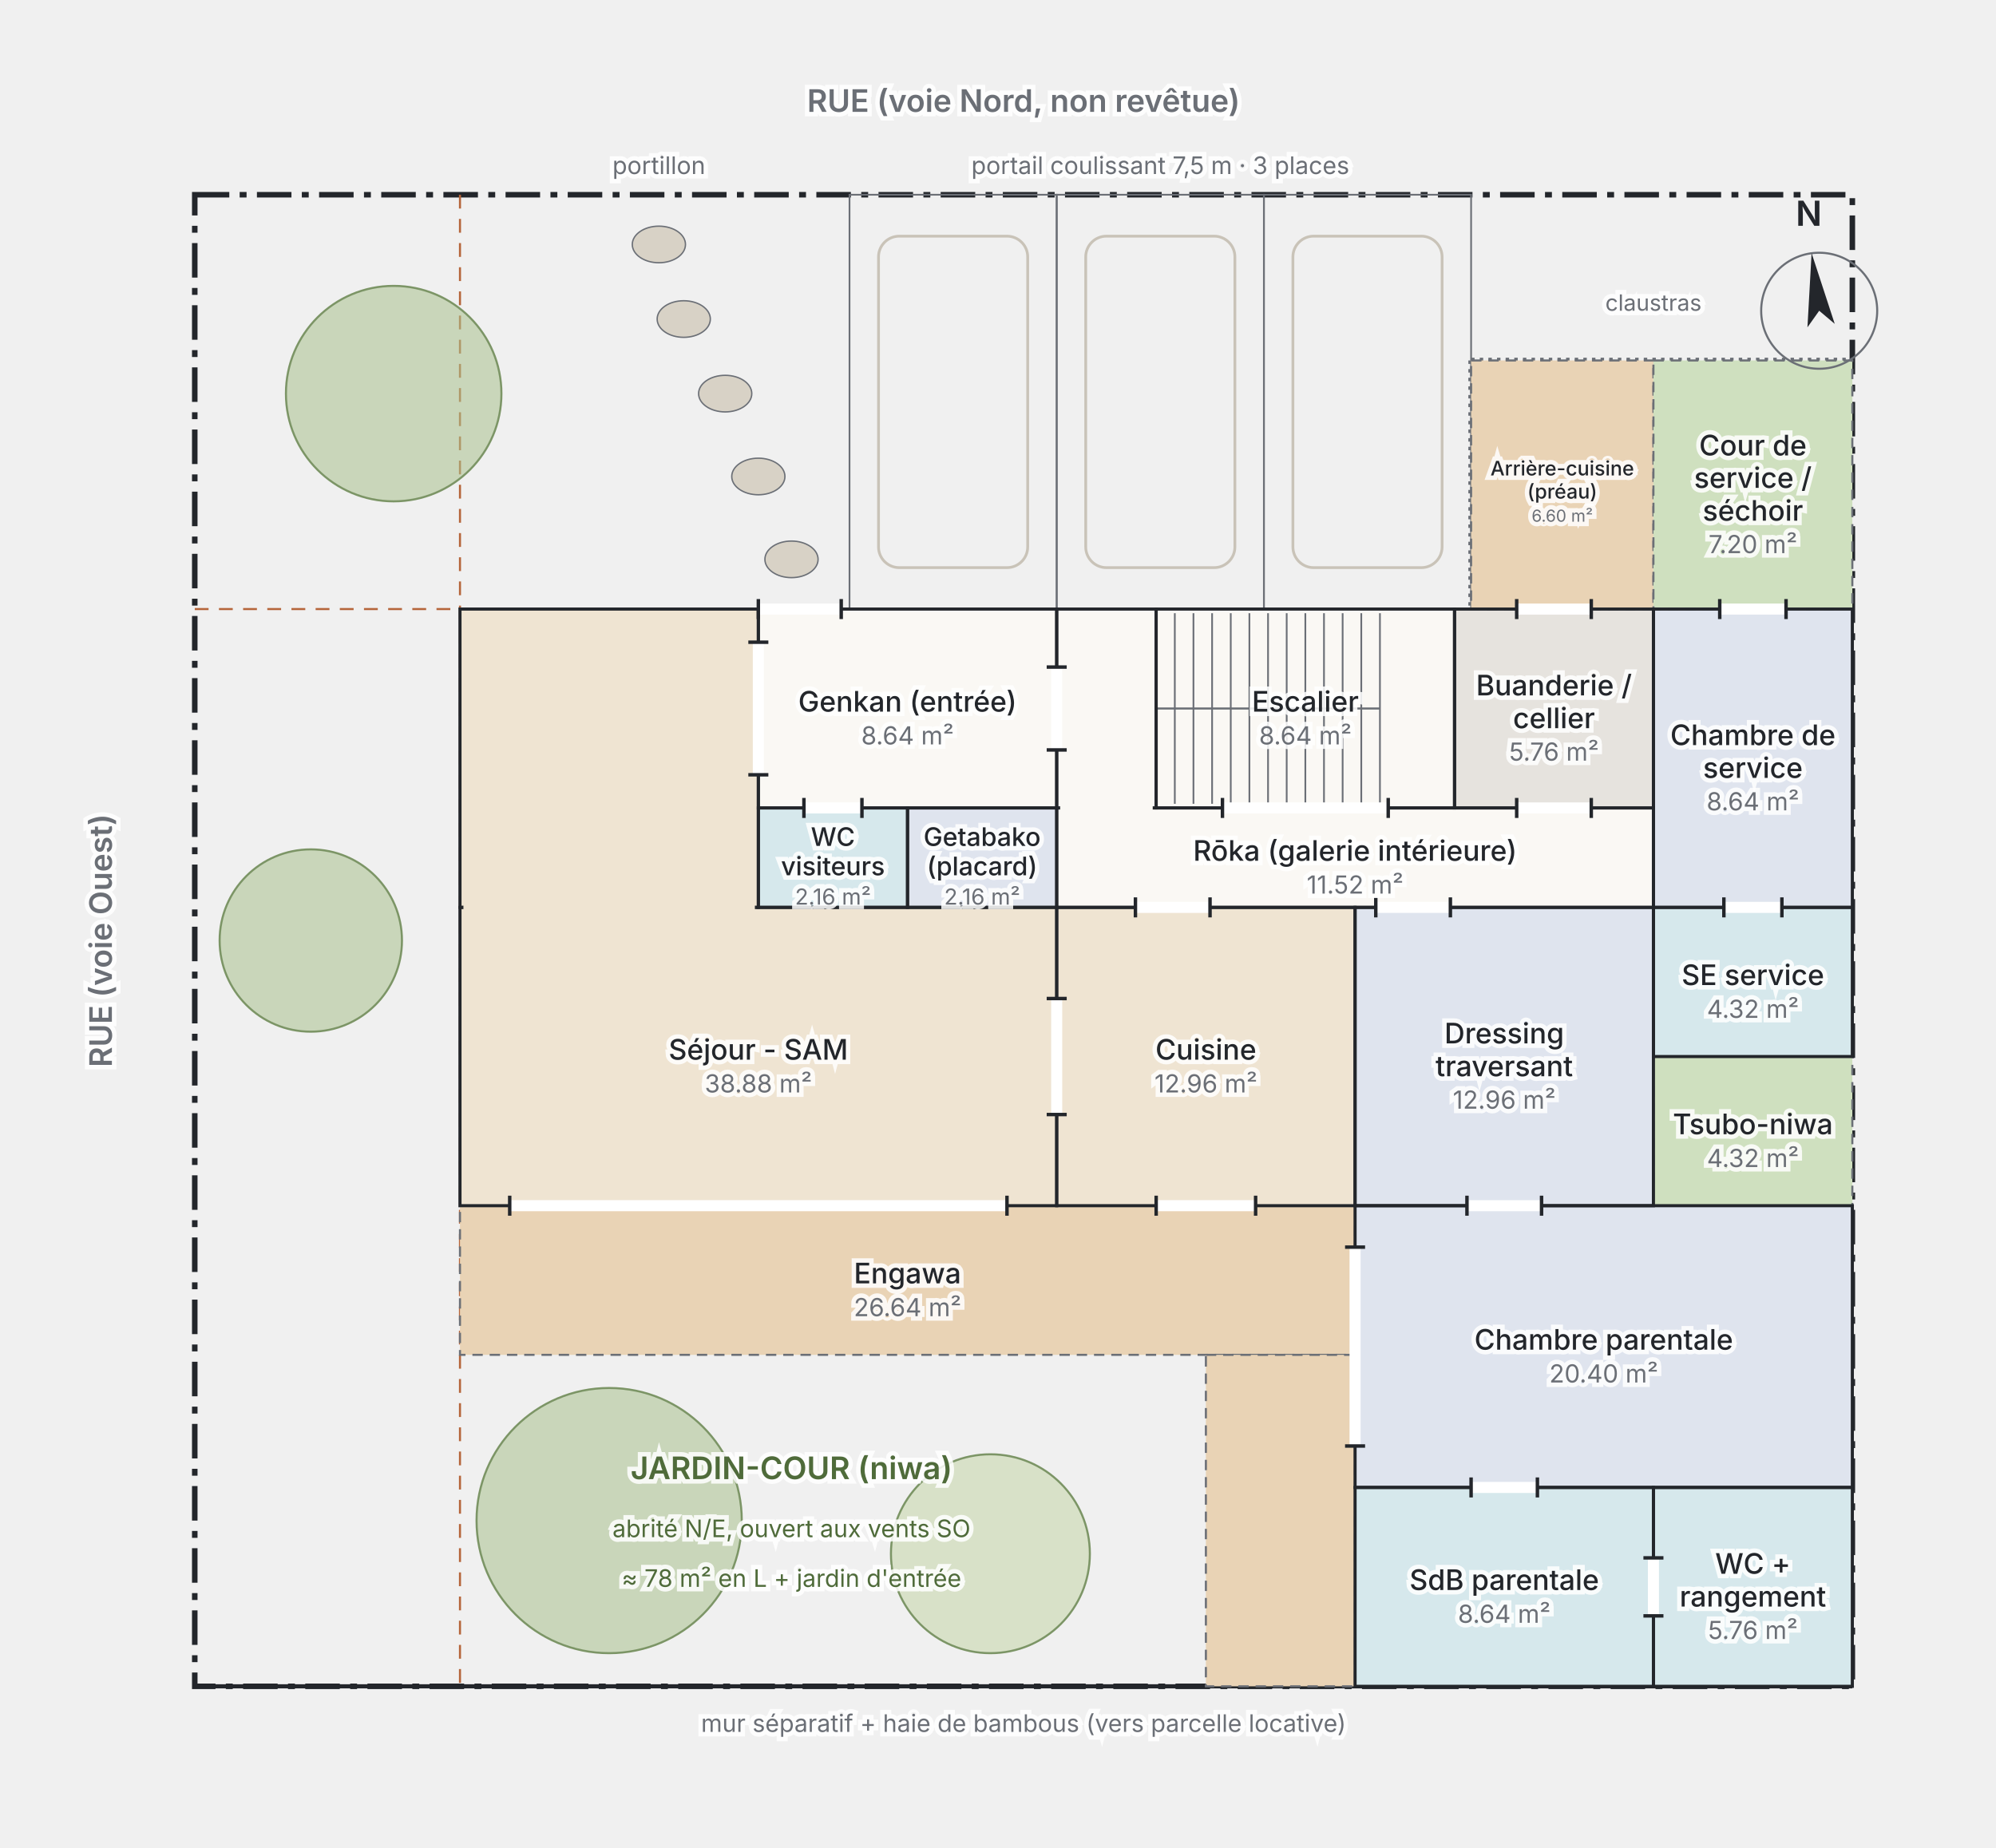
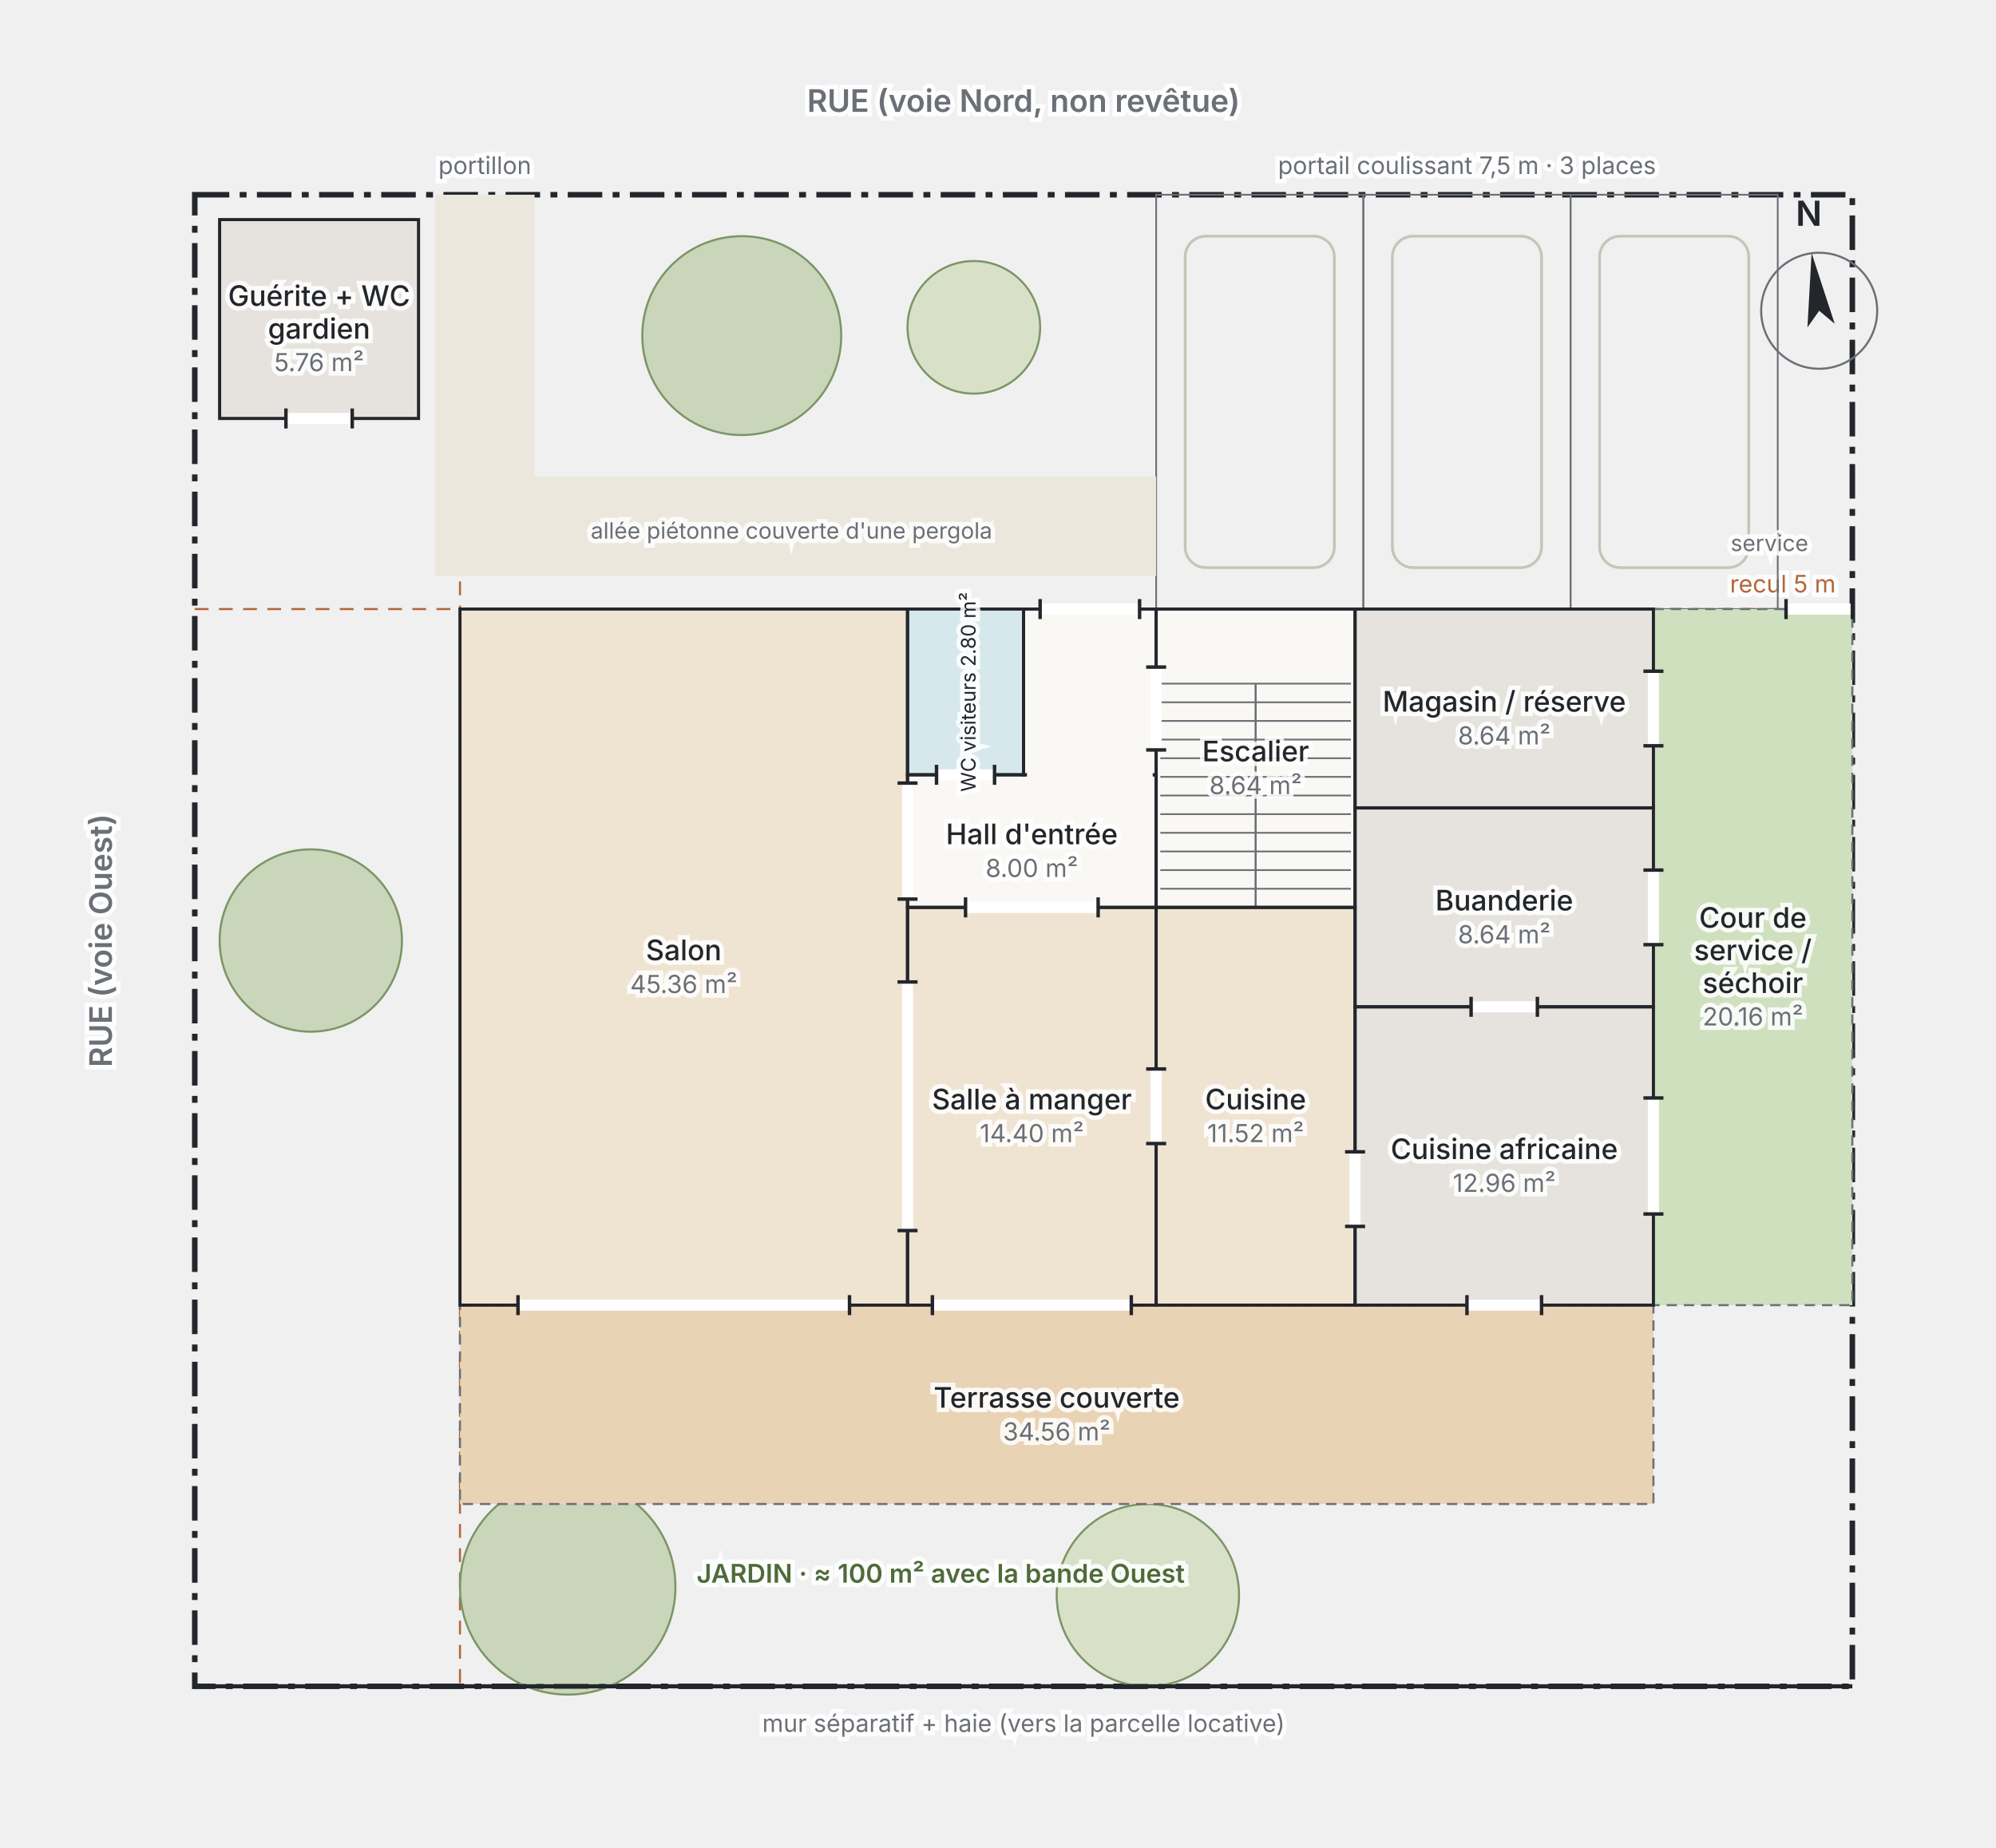
<svg xmlns="http://www.w3.org/2000/svg" viewBox="0 0 578 535" font-family="Inter, Liberation Sans, sans-serif" class="plan">
  <rect x="56.4" y="56.4" width="480.0" height="432.0" fill="none" stroke="#23262b" stroke-width="1.6" stroke-dasharray="10 3 2 3" />
  <text x="296.4" y="32.4" font-size="9" fill="#6b6f76" text-anchor="middle" font-weight="600" paint-order="stroke" stroke="#ffffff" stroke-opacity="0.85" stroke-width="2.6">RUE (voie Nord, non revêtue)</text>
  <text x="32.4" y="272.4" font-size="9" fill="#6b6f76" text-anchor="middle" font-weight="600" transform="rotate(-90 32.4 272.4)" paint-order="stroke" stroke="#ffffff" stroke-opacity="0.85" stroke-width="2.6">RUE (voie Ouest)</text>
  <line x1="56.4" y1="176.4" x2="536.4" y2="176.4" stroke="#b5653a" stroke-width="0.6" stroke-dasharray="4 3" />
  <text x="531.6" y="171.6" font-size="7" fill="#b5653a" text-anchor="end" font-weight="400" paint-order="stroke" stroke="#ffffff" stroke-opacity="0.85" stroke-width="2.6">recul 5 m</text>
  <line x1="133.2" y1="56.4" x2="133.2" y2="488.4" stroke="#b5653a" stroke-width="0.6" stroke-dasharray="4 3" />
-   <rect x="246.0" y="56.4" width="60.0" height="120.0" fill="none" stroke="#6b6f76" stroke-width="0.5" />
-   <rect x="254.4" y="68.4" width="43.2" height="96.0" rx="6" fill="none" stroke="#c9c3b8" stroke-width="0.8" />
-   <rect x="306.0" y="56.4" width="60.0" height="120.0" fill="none" stroke="#6b6f76" stroke-width="0.5" />
-   <rect x="314.4" y="68.4" width="43.2" height="96.0" rx="6" fill="none" stroke="#c9c3b8" stroke-width="0.8" />
-   <rect x="366.0" y="56.4" width="60.0" height="120.0" fill="none" stroke="#6b6f76" stroke-width="0.5" />
-   <rect x="374.4" y="68.4" width="43.2" height="96.0" rx="6" fill="none" stroke="#c9c3b8" stroke-width="0.8" />
-   <text x="336.0" y="50.4" font-size="7" fill="#6b6f76" text-anchor="middle" font-weight="400" paint-order="stroke" stroke="#ffffff" stroke-opacity="0.85" stroke-width="2.6">portail coulissant 7,5 m · 3 places</text>
-   <ellipse cx="190.8" cy="70.8" rx="7.7" ry="5.3" fill="#d8d2c6" stroke="#6b6f76" stroke-width="0.4" />
-   <ellipse cx="198.0" cy="92.4" rx="7.7" ry="5.3" fill="#d8d2c6" stroke="#6b6f76" stroke-width="0.4" />
-   <ellipse cx="210.0" cy="114.0" rx="7.7" ry="5.3" fill="#d8d2c6" stroke="#6b6f76" stroke-width="0.4" />
-   <ellipse cx="219.6" cy="138.0" rx="7.7" ry="5.3" fill="#d8d2c6" stroke="#6b6f76" stroke-width="0.4" />
-   <ellipse cx="229.2" cy="162.0" rx="7.7" ry="5.3" fill="#d8d2c6" stroke="#6b6f76" stroke-width="0.4" />
-   <text x="190.8" y="50.4" font-size="7" fill="#6b6f76" text-anchor="middle" font-weight="400" paint-order="stroke" stroke="#ffffff" stroke-opacity="0.85" stroke-width="2.6">portillon</text>
-   <text x="478.8" y="90.0" font-size="6.5" fill="#6b6f76" text-anchor="middle" font-weight="400" paint-order="stroke" stroke="#ffffff" stroke-opacity="0.85" stroke-width="2.6">claustras</text>
-   <line x1="426.0" y1="104.4" x2="536.4" y2="104.4" stroke="#6b6f76" stroke-width="1.6" stroke-dasharray="1 1.5" />
-   <line x1="426.0" y1="104.4" x2="426.0" y2="176.4" stroke="#6b6f76" stroke-width="1.6" stroke-dasharray="1 1.5" />
-   <circle cx="114.0" cy="114.0" r="31.2" fill="#a9c08f" fill-opacity="0.55" stroke="#7c9566" stroke-width="0.6" />
-   <circle cx="176.4" cy="440.4" r="38.4" fill="#a9c08f" fill-opacity="0.55" stroke="#7c9566" stroke-width="0.6" />
-   <circle cx="286.8" cy="450.0" r="28.8" fill="#c4d4a8" fill-opacity="0.55" stroke="#7c9566" stroke-width="0.6" />
+   <rect x="334.8" y="56.4" width="60.0" height="120.0" fill="none" stroke="#6b6f76" stroke-width="0.5" />
+   <rect x="343.2" y="68.4" width="43.2" height="96.0" rx="6" fill="none" stroke="#c9c3b8" stroke-width="0.8" />
+   <rect x="394.8" y="56.4" width="60.0" height="120.0" fill="none" stroke="#6b6f76" stroke-width="0.5" />
+   <rect x="403.2" y="68.4" width="43.2" height="96.0" rx="6" fill="none" stroke="#c9c3b8" stroke-width="0.8" />
+   <rect x="454.8" y="56.4" width="60.0" height="120.0" fill="none" stroke="#6b6f76" stroke-width="0.5" />
+   <rect x="463.2" y="68.4" width="43.2" height="96.0" rx="6" fill="none" stroke="#c9c3b8" stroke-width="0.8" />
+   <text x="424.8" y="50.4" font-size="7" fill="#6b6f76" text-anchor="middle" font-weight="400" paint-order="stroke" stroke="#ffffff" stroke-opacity="0.85" stroke-width="2.6">portail coulissant 7,5 m · 3 places</text>
+   <rect x="126.0" y="138.0" width="208.8" height="28.8" fill="#ece7dd" stroke="none" stroke-width="0.8" />
+   <rect x="126.0" y="56.4" width="28.8" height="81.6" fill="#ece7dd" stroke="none" stroke-width="0.8" />
+   <text x="140.4" y="50.4" font-size="7" fill="#6b6f76" text-anchor="middle" font-weight="400" paint-order="stroke" stroke="#ffffff" stroke-opacity="0.85" stroke-width="2.6">portillon</text>
+   <text x="229.2" y="156.0" font-size="6.5" fill="#6b6f76" text-anchor="middle" font-weight="400" paint-order="stroke" stroke="#ffffff" stroke-opacity="0.85" stroke-width="2.6">allée piétonne couverte d'une pergola</text>
+   <circle cx="214.8" cy="97.2" r="28.8" fill="#a9c08f" fill-opacity="0.55" stroke="#7c9566" stroke-width="0.6" />
+   <circle cx="282.0" cy="94.8" r="19.2" fill="#c4d4a8" fill-opacity="0.55" stroke="#7c9566" stroke-width="0.6" />
  <circle cx="90.0" cy="272.4" r="26.4" fill="#a9c08f" fill-opacity="0.55" stroke="#7c9566" stroke-width="0.6" />
-   <text x="229.2" y="428.4" font-size="9" fill="#4f6b3a" text-anchor="middle" font-weight="600" paint-order="stroke" stroke="#ffffff" stroke-opacity="0.85" stroke-width="2.6">JARDIN-COUR (niwa)</text>
-   <text x="229.2" y="445.2" font-size="7" fill="#4f6b3a" text-anchor="middle" font-weight="400" paint-order="stroke" stroke="#ffffff" stroke-opacity="0.85" stroke-width="2.6">abrité N/E, ouvert aux vents SO</text>
-   <text x="229.2" y="459.6" font-size="7" fill="#4f6b3a" text-anchor="middle" font-weight="400" paint-order="stroke" stroke="#ffffff" stroke-opacity="0.85" stroke-width="2.6">≈ 78 m² en L + jardin d'entrée</text>
+   <text x="512.4" y="159.6" font-size="6.5" fill="#6b6f76" text-anchor="middle" font-weight="400" paint-order="stroke" stroke="#ffffff" stroke-opacity="0.85" stroke-width="2.6">service</text>
+   <circle cx="164.4" cy="459.6" r="31.2" fill="#a9c08f" fill-opacity="0.55" stroke="#7c9566" stroke-width="0.6" />
+   <circle cx="332.4" cy="462.0" r="26.4" fill="#c4d4a8" fill-opacity="0.55" stroke="#7c9566" stroke-width="0.6" />
+   <text x="272.4" y="458.4" font-size="7.5" fill="#4f6b3a" text-anchor="middle" font-weight="600" paint-order="stroke" stroke="#ffffff" stroke-opacity="0.85" stroke-width="2.6">JARDIN · ≈ 100 m² avec la bande Ouest</text>
  <line x1="56.4" y1="488.4" x2="536.4" y2="488.4" stroke="#23262b" stroke-width="1.2" />
-   <text x="296.4" y="501.6" font-size="7" fill="#6b6f76" text-anchor="middle" font-weight="400" paint-order="stroke" stroke="#ffffff" stroke-opacity="0.85" stroke-width="2.6">mur séparatif + haie de bambous (vers parcelle locative)</text>
-   <rect x="219.6" y="176.4" width="86.4" height="57.6" fill="#faf8f4" stroke="#c9c3b8" stroke-width="0.6" />
-   <rect x="219.6" y="234.0" width="43.2" height="28.8" fill="#d6e8ec" stroke="#c9c3b8" stroke-width="0.6" />
-   <rect x="262.8" y="234.0" width="43.2" height="28.8" fill="#dfe4ee" stroke="#c9c3b8" stroke-width="0.6" />
-   <rect x="133.2" y="262.8" width="172.8" height="86.4" fill="#efe4d2" stroke="#c9c3b8" stroke-width="0.6" />
-   <rect x="133.2" y="176.4" width="86.4" height="86.4" fill="#efe4d2" stroke="#c9c3b8" stroke-width="0.6" />
-   <rect x="306.0" y="234.0" width="172.8" height="28.8" fill="#faf8f4" stroke="#c9c3b8" stroke-width="0.6" />
-   <rect x="306.0" y="176.4" width="28.8" height="57.6" fill="#faf8f4" stroke="#c9c3b8" stroke-width="0.6" />
-   <rect x="334.8" y="176.4" width="86.4" height="57.6" fill="#faf8f4" stroke="#c9c3b8" stroke-width="0.6" />
-   <line x1="334.8" y1="177.6" x2="334.8" y2="232.8" stroke="#6b6f76" stroke-width="0.5" />
-   <line x1="340.2" y1="177.6" x2="340.2" y2="232.8" stroke="#6b6f76" stroke-width="0.5" />
-   <line x1="345.6" y1="177.6" x2="345.6" y2="232.8" stroke="#6b6f76" stroke-width="0.5" />
-   <line x1="351.0" y1="177.6" x2="351.0" y2="232.8" stroke="#6b6f76" stroke-width="0.5" />
-   <line x1="356.4" y1="177.6" x2="356.4" y2="232.8" stroke="#6b6f76" stroke-width="0.5" />
-   <line x1="361.8" y1="177.6" x2="361.8" y2="232.8" stroke="#6b6f76" stroke-width="0.5" />
-   <line x1="367.2" y1="177.6" x2="367.2" y2="232.8" stroke="#6b6f76" stroke-width="0.5" />
-   <line x1="372.6" y1="177.6" x2="372.6" y2="232.8" stroke="#6b6f76" stroke-width="0.5" />
-   <line x1="378.0" y1="177.6" x2="378.0" y2="232.8" stroke="#6b6f76" stroke-width="0.5" />
-   <line x1="383.4" y1="177.6" x2="383.4" y2="232.8" stroke="#6b6f76" stroke-width="0.5" />
-   <line x1="388.8" y1="177.6" x2="388.8" y2="232.8" stroke="#6b6f76" stroke-width="0.5" />
-   <line x1="394.2" y1="177.6" x2="394.2" y2="232.8" stroke="#6b6f76" stroke-width="0.5" />
-   <line x1="399.6" y1="177.6" x2="399.6" y2="232.8" stroke="#6b6f76" stroke-width="0.5" />
-   <line x1="334.8" y1="205.2" x2="399.6" y2="205.2" stroke="#6b6f76" stroke-width="0.6" />
-   <rect x="306.0" y="262.8" width="86.4" height="86.4" fill="#efe4d2" stroke="#c9c3b8" stroke-width="0.6" />
-   <rect x="421.2" y="176.4" width="57.6" height="57.6" fill="#e6e3de" stroke="#c9c3b8" stroke-width="0.6" />
-   <rect x="478.8" y="176.4" width="57.6" height="86.4" fill="#dfe4ee" stroke="#c9c3b8" stroke-width="0.6" />
-   <rect x="478.8" y="262.8" width="57.6" height="43.2" fill="#d6e8ec" stroke="#c9c3b8" stroke-width="0.6" />
-   <rect x="426.0" y="104.4" width="52.8" height="72.0" fill="#e9d3b5" stroke="#6b6f76" stroke-width="0.6" stroke-dasharray="3 2" />
-   <rect x="478.8" y="104.4" width="57.6" height="72.0" fill="#cfe0bf" stroke="#6b6f76" stroke-width="0.6" stroke-dasharray="3 2" />
-   <rect x="478.8" y="306.0" width="57.6" height="43.2" fill="#cfe0bf" stroke="#6b6f76" stroke-width="0.6" stroke-dasharray="3 2" />
-   <rect x="392.4" y="262.8" width="86.4" height="86.4" fill="#dfe4ee" stroke="#c9c3b8" stroke-width="0.6" />
-   <rect x="392.4" y="349.2" width="144.0" height="81.6" fill="#dfe4ee" stroke="#c9c3b8" stroke-width="0.6" />
-   <rect x="392.4" y="430.8" width="86.4" height="57.6" fill="#d6e8ec" stroke="#c9c3b8" stroke-width="0.6" />
-   <rect x="478.8" y="430.8" width="57.6" height="57.6" fill="#d6e8ec" stroke="#c9c3b8" stroke-width="0.6" />
-   <rect x="133.2" y="349.2" width="259.2" height="43.2" fill="#e9d3b5" stroke="#6b6f76" stroke-width="0.6" stroke-dasharray="3 2" />
-   <rect x="349.2" y="392.4" width="43.2" height="96.0" fill="#e9d3b5" stroke="#6b6f76" stroke-width="0.6" stroke-dasharray="3 2" />
-   <rect x="219.6" y="176.4" width="86.4" height="57.6" fill="none" stroke="#23262b" stroke-width="0.9" />
-   <rect x="219.6" y="234.0" width="43.2" height="28.8" fill="none" stroke="#23262b" stroke-width="0.9" />
-   <rect x="262.8" y="234.0" width="43.2" height="28.8" fill="none" stroke="#23262b" stroke-width="0.9" />
-   <rect x="133.2" y="262.8" width="172.8" height="86.4" fill="none" stroke="#23262b" stroke-width="0.9" />
-   <rect x="133.2" y="176.4" width="86.4" height="86.4" fill="none" stroke="#23262b" stroke-width="0.9" />
-   <rect x="306.0" y="234.0" width="172.8" height="28.8" fill="none" stroke="#23262b" stroke-width="0.9" />
-   <rect x="306.0" y="176.4" width="28.8" height="57.6" fill="none" stroke="#23262b" stroke-width="0.9" />
-   <rect x="334.8" y="176.4" width="86.4" height="57.6" fill="none" stroke="#23262b" stroke-width="0.9" />
-   <rect x="306.0" y="262.8" width="86.4" height="86.4" fill="none" stroke="#23262b" stroke-width="0.9" />
-   <rect x="421.2" y="176.4" width="57.6" height="57.6" fill="none" stroke="#23262b" stroke-width="0.9" />
-   <rect x="478.8" y="176.4" width="57.6" height="86.4" fill="none" stroke="#23262b" stroke-width="0.9" />
-   <rect x="478.8" y="262.8" width="57.6" height="43.2" fill="none" stroke="#23262b" stroke-width="0.9" />
-   <rect x="392.4" y="262.8" width="86.4" height="86.4" fill="none" stroke="#23262b" stroke-width="0.9" />
-   <rect x="392.4" y="349.2" width="144.0" height="81.6" fill="none" stroke="#23262b" stroke-width="0.9" />
-   <rect x="392.4" y="430.8" width="86.4" height="57.6" fill="none" stroke="#23262b" stroke-width="0.9" />
-   <rect x="478.8" y="430.8" width="57.6" height="57.6" fill="none" stroke="#23262b" stroke-width="0.9" />
-   <line x1="134.2" y1="262.8" x2="218.6" y2="262.8" stroke="#efe4d2" stroke-width="2.2" />
-   <line x1="307.0" y1="234.0" x2="333.8" y2="234.0" stroke="#faf8f4" stroke-width="2.2" />
-   <line x1="219.6" y1="176.4" x2="243.6" y2="176.4" stroke="#ffffff" stroke-width="3.2" />
-   <line x1="219.6" y1="173.5" x2="219.6" y2="179.3" stroke="#23262b" stroke-width="1.0" />
-   <line x1="243.6" y1="173.5" x2="243.6" y2="179.3" stroke="#23262b" stroke-width="1.0" />
-   <line x1="219.6" y1="186.0" x2="219.6" y2="224.4" stroke="#ffffff" stroke-width="3.2" />
-   <line x1="216.7" y1="186.0" x2="222.5" y2="186.0" stroke="#23262b" stroke-width="1.0" />
-   <line x1="216.7" y1="224.4" x2="222.5" y2="224.4" stroke="#23262b" stroke-width="1.0" />
-   <line x1="306.0" y1="193.2" x2="306.0" y2="217.2" stroke="#ffffff" stroke-width="3.2" />
-   <line x1="303.1" y1="193.2" x2="308.9" y2="193.2" stroke="#23262b" stroke-width="1.0" />
-   <line x1="303.1" y1="217.2" x2="308.9" y2="217.2" stroke="#23262b" stroke-width="1.0" />
-   <line x1="232.8" y1="234.0" x2="249.6" y2="234.0" stroke="#ffffff" stroke-width="3.2" />
-   <line x1="232.8" y1="231.1" x2="232.8" y2="236.9" stroke="#23262b" stroke-width="1.0" />
-   <line x1="249.6" y1="231.1" x2="249.6" y2="236.9" stroke="#23262b" stroke-width="1.0" />
-   <line x1="306.0" y1="289.2" x2="306.0" y2="322.8" stroke="#ffffff" stroke-width="3.2" />
-   <line x1="303.1" y1="289.2" x2="308.9" y2="289.2" stroke="#23262b" stroke-width="1.0" />
-   <line x1="303.1" y1="322.8" x2="308.9" y2="322.8" stroke="#23262b" stroke-width="1.0" />
-   <line x1="328.8" y1="262.8" x2="350.4" y2="262.8" stroke="#ffffff" stroke-width="3.2" />
-   <line x1="328.8" y1="259.9" x2="328.8" y2="265.7" stroke="#23262b" stroke-width="1.0" />
-   <line x1="350.4" y1="259.9" x2="350.4" y2="265.7" stroke="#23262b" stroke-width="1.0" />
-   <line x1="354.0" y1="234.0" x2="402.0" y2="234.0" stroke="#ffffff" stroke-width="3.2" />
-   <line x1="354.0" y1="231.1" x2="354.0" y2="236.9" stroke="#23262b" stroke-width="1.0" />
-   <line x1="402.0" y1="231.1" x2="402.0" y2="236.9" stroke="#23262b" stroke-width="1.0" />
-   <line x1="439.2" y1="234.0" x2="460.8" y2="234.0" stroke="#ffffff" stroke-width="3.2" />
-   <line x1="439.2" y1="231.1" x2="439.2" y2="236.9" stroke="#23262b" stroke-width="1.0" />
-   <line x1="460.8" y1="231.1" x2="460.8" y2="236.9" stroke="#23262b" stroke-width="1.0" />
-   <line x1="439.2" y1="176.4" x2="460.8" y2="176.4" stroke="#ffffff" stroke-width="3.2" />
-   <line x1="439.2" y1="173.5" x2="439.2" y2="179.3" stroke="#23262b" stroke-width="1.0" />
-   <line x1="460.8" y1="173.5" x2="460.8" y2="179.3" stroke="#23262b" stroke-width="1.0" />
-   <line x1="498.0" y1="176.4" x2="517.2" y2="176.4" stroke="#ffffff" stroke-width="3.2" />
-   <line x1="498.0" y1="173.5" x2="498.0" y2="179.3" stroke="#23262b" stroke-width="1.0" />
+   <text x="296.4" y="501.6" font-size="7" fill="#6b6f76" text-anchor="middle" font-weight="400" paint-order="stroke" stroke="#ffffff" stroke-opacity="0.85" stroke-width="2.6">mur séparatif + haie (vers la parcelle locative)</text>
+   <rect x="133.2" y="176.4" width="129.6" height="201.6" fill="#efe4d2" stroke="#c9c3b8" stroke-width="0.6" />
+   <rect x="262.8" y="176.4" width="33.6" height="48.0" fill="#d6e8ec" stroke="#c9c3b8" stroke-width="0.6" />
+   <rect x="262.8" y="224.4" width="72.0" height="38.4" fill="#faf8f4" stroke="#c9c3b8" stroke-width="0.6" />
+   <rect x="296.4" y="176.4" width="38.4" height="48.0" fill="#faf8f4" stroke="#c9c3b8" stroke-width="0.6" />
+   <rect x="262.8" y="262.8" width="72.0" height="115.2" fill="#efe4d2" stroke="#c9c3b8" stroke-width="0.6" />
+   <rect x="334.8" y="176.4" width="57.6" height="86.4" fill="#faf8f4" stroke="#c9c3b8" stroke-width="0.6" />
+   <line x1="336.0" y1="198.0" x2="391.2" y2="198.0" stroke="#6b6f76" stroke-width="0.5" />
+   <line x1="336.0" y1="203.4" x2="391.2" y2="203.4" stroke="#6b6f76" stroke-width="0.5" />
+   <line x1="336.0" y1="208.8" x2="391.2" y2="208.8" stroke="#6b6f76" stroke-width="0.5" />
+   <line x1="336.0" y1="214.2" x2="391.2" y2="214.2" stroke="#6b6f76" stroke-width="0.5" />
+   <line x1="336.0" y1="219.6" x2="391.2" y2="219.6" stroke="#6b6f76" stroke-width="0.5" />
+   <line x1="336.0" y1="225.0" x2="391.2" y2="225.0" stroke="#6b6f76" stroke-width="0.5" />
+   <line x1="336.0" y1="230.4" x2="391.2" y2="230.4" stroke="#6b6f76" stroke-width="0.5" />
+   <line x1="336.0" y1="235.8" x2="391.2" y2="235.8" stroke="#6b6f76" stroke-width="0.5" />
+   <line x1="336.0" y1="241.2" x2="391.2" y2="241.2" stroke="#6b6f76" stroke-width="0.5" />
+   <line x1="336.0" y1="246.6" x2="391.2" y2="246.6" stroke="#6b6f76" stroke-width="0.5" />
+   <line x1="336.0" y1="252.0" x2="391.2" y2="252.0" stroke="#6b6f76" stroke-width="0.5" />
+   <line x1="336.0" y1="257.4" x2="391.2" y2="257.4" stroke="#6b6f76" stroke-width="0.5" />
+   <line x1="336.0" y1="262.8" x2="391.2" y2="262.8" stroke="#6b6f76" stroke-width="0.5" />
+   <line x1="363.6" y1="198.0" x2="363.6" y2="262.8" stroke="#6b6f76" stroke-width="0.6" />
+   <rect x="63.6" y="63.6" width="57.6" height="57.6" fill="#e6e3de" stroke="#c9c3b8" stroke-width="0.6" />
+   <rect x="334.8" y="262.8" width="57.6" height="115.2" fill="#efe4d2" stroke="#c9c3b8" stroke-width="0.6" />
+   <rect x="392.4" y="176.4" width="86.4" height="57.6" fill="#e6e3de" stroke="#c9c3b8" stroke-width="0.6" />
+   <rect x="392.4" y="234.0" width="86.4" height="57.6" fill="#e6e3de" stroke="#c9c3b8" stroke-width="0.6" />
+   <rect x="392.4" y="291.6" width="86.4" height="86.4" fill="#e6e3de" stroke="#c9c3b8" stroke-width="0.6" />
+   <rect x="478.8" y="176.4" width="57.6" height="201.6" fill="#cfe0bf" stroke="#6b6f76" stroke-width="0.6" stroke-dasharray="3 2" />
+   <rect x="133.2" y="378.0" width="345.6" height="57.6" fill="#e9d3b5" stroke="#6b6f76" stroke-width="0.6" stroke-dasharray="3 2" />
+   <rect x="133.2" y="176.4" width="129.6" height="201.6" fill="none" stroke="#23262b" stroke-width="0.9" />
+   <rect x="262.8" y="176.4" width="33.6" height="48.0" fill="none" stroke="#23262b" stroke-width="0.9" />
+   <rect x="262.8" y="224.4" width="72.0" height="38.4" fill="none" stroke="#23262b" stroke-width="0.9" />
+   <rect x="296.4" y="176.4" width="38.4" height="48.0" fill="none" stroke="#23262b" stroke-width="0.9" />
+   <rect x="262.8" y="262.8" width="72.0" height="115.2" fill="none" stroke="#23262b" stroke-width="0.9" />
+   <rect x="334.8" y="176.4" width="57.6" height="86.4" fill="none" stroke="#23262b" stroke-width="0.9" />
+   <rect x="63.6" y="63.6" width="57.6" height="57.6" fill="none" stroke="#23262b" stroke-width="0.9" />
+   <rect x="334.8" y="262.8" width="57.6" height="115.2" fill="none" stroke="#23262b" stroke-width="0.9" />
+   <rect x="392.4" y="176.4" width="86.4" height="57.6" fill="none" stroke="#23262b" stroke-width="0.9" />
+   <rect x="392.4" y="234.0" width="86.4" height="57.6" fill="none" stroke="#23262b" stroke-width="0.9" />
+   <rect x="392.4" y="291.6" width="86.4" height="86.4" fill="none" stroke="#23262b" stroke-width="0.9" />
+   <line x1="297.4" y1="224.4" x2="333.8" y2="224.4" stroke="#faf8f4" stroke-width="2.2" />
+   <line x1="301.2" y1="176.4" x2="330.0" y2="176.4" stroke="#ffffff" stroke-width="3.2" />
+   <line x1="301.2" y1="173.5" x2="301.2" y2="179.3" stroke="#23262b" stroke-width="1.0" />
+   <line x1="330.0" y1="173.5" x2="330.0" y2="179.3" stroke="#23262b" stroke-width="1.0" />
+   <line x1="262.8" y1="226.8" x2="262.8" y2="260.4" stroke="#ffffff" stroke-width="3.2" />
+   <line x1="259.9" y1="226.8" x2="265.7" y2="226.8" stroke="#23262b" stroke-width="1.0" />
+   <line x1="259.9" y1="260.4" x2="265.7" y2="260.4" stroke="#23262b" stroke-width="1.0" />
+   <line x1="271.2" y1="224.4" x2="288.0" y2="224.4" stroke="#ffffff" stroke-width="3.2" />
+   <line x1="271.2" y1="221.5" x2="271.2" y2="227.3" stroke="#23262b" stroke-width="1.0" />
+   <line x1="288.0" y1="221.5" x2="288.0" y2="227.3" stroke="#23262b" stroke-width="1.0" />
+   <line x1="279.6" y1="262.8" x2="318.0" y2="262.8" stroke="#ffffff" stroke-width="3.2" />
+   <line x1="279.6" y1="259.9" x2="279.6" y2="265.7" stroke="#23262b" stroke-width="1.0" />
+   <line x1="318.0" y1="259.9" x2="318.0" y2="265.7" stroke="#23262b" stroke-width="1.0" />
+   <line x1="334.8" y1="193.2" x2="334.8" y2="217.2" stroke="#ffffff" stroke-width="3.2" />
+   <line x1="331.9" y1="193.2" x2="337.7" y2="193.2" stroke="#23262b" stroke-width="1.0" />
+   <line x1="331.9" y1="217.2" x2="337.7" y2="217.2" stroke="#23262b" stroke-width="1.0" />
+   <line x1="262.8" y1="284.4" x2="262.8" y2="356.4" stroke="#ffffff" stroke-width="3.2" />
+   <line x1="259.9" y1="284.4" x2="265.7" y2="284.4" stroke="#23262b" stroke-width="1.0" />
+   <line x1="259.9" y1="356.4" x2="265.7" y2="356.4" stroke="#23262b" stroke-width="1.0" />
+   <line x1="150.0" y1="378.0" x2="246.0" y2="378.0" stroke="#ffffff" stroke-width="3.2" />
+   <line x1="150.0" y1="375.1" x2="150.0" y2="380.9" stroke="#23262b" stroke-width="1.0" />
+   <line x1="246.0" y1="375.1" x2="246.0" y2="380.9" stroke="#23262b" stroke-width="1.0" />
+   <line x1="270.0" y1="378.0" x2="327.6" y2="378.0" stroke="#ffffff" stroke-width="3.2" />
+   <line x1="270.0" y1="375.1" x2="270.0" y2="380.9" stroke="#23262b" stroke-width="1.0" />
+   <line x1="327.6" y1="375.1" x2="327.6" y2="380.9" stroke="#23262b" stroke-width="1.0" />
+   <line x1="334.8" y1="309.6" x2="334.8" y2="331.2" stroke="#ffffff" stroke-width="3.2" />
+   <line x1="331.9" y1="309.6" x2="337.7" y2="309.6" stroke="#23262b" stroke-width="1.0" />
+   <line x1="331.9" y1="331.2" x2="337.7" y2="331.2" stroke="#23262b" stroke-width="1.0" />
+   <line x1="82.8" y1="121.2" x2="102.0" y2="121.2" stroke="#ffffff" stroke-width="3.2" />
+   <line x1="82.8" y1="118.3" x2="82.8" y2="124.1" stroke="#23262b" stroke-width="1.0" />
+   <line x1="102.0" y1="118.3" x2="102.0" y2="124.1" stroke="#23262b" stroke-width="1.0" />
+   <line x1="392.4" y1="333.6" x2="392.4" y2="355.2" stroke="#ffffff" stroke-width="3.2" />
+   <line x1="389.5" y1="333.6" x2="395.3" y2="333.6" stroke="#23262b" stroke-width="1.0" />
+   <line x1="389.5" y1="355.2" x2="395.3" y2="355.2" stroke="#23262b" stroke-width="1.0" />
+   <line x1="478.8" y1="194.4" x2="478.8" y2="216.0" stroke="#ffffff" stroke-width="3.2" />
+   <line x1="475.9" y1="194.4" x2="481.7" y2="194.4" stroke="#23262b" stroke-width="1.0" />
+   <line x1="475.9" y1="216.0" x2="481.7" y2="216.0" stroke="#23262b" stroke-width="1.0" />
+   <line x1="478.8" y1="252.0" x2="478.8" y2="273.6" stroke="#ffffff" stroke-width="3.2" />
+   <line x1="475.9" y1="252.0" x2="481.7" y2="252.0" stroke="#23262b" stroke-width="1.0" />
+   <line x1="475.9" y1="273.6" x2="481.7" y2="273.6" stroke="#23262b" stroke-width="1.0" />
+   <line x1="426.0" y1="291.6" x2="445.2" y2="291.6" stroke="#ffffff" stroke-width="3.2" />
+   <line x1="426.0" y1="288.7" x2="426.0" y2="294.5" stroke="#23262b" stroke-width="1.0" />
+   <line x1="445.2" y1="288.7" x2="445.2" y2="294.5" stroke="#23262b" stroke-width="1.0" />
+   <line x1="478.8" y1="318.0" x2="478.8" y2="351.6" stroke="#ffffff" stroke-width="3.2" />
+   <line x1="475.9" y1="318.0" x2="481.7" y2="318.0" stroke="#23262b" stroke-width="1.0" />
+   <line x1="475.9" y1="351.6" x2="481.7" y2="351.6" stroke="#23262b" stroke-width="1.0" />
+   <line x1="424.8" y1="378.0" x2="446.4" y2="378.0" stroke="#ffffff" stroke-width="3.2" />
+   <line x1="424.8" y1="375.1" x2="424.8" y2="380.9" stroke="#23262b" stroke-width="1.0" />
+   <line x1="446.4" y1="375.1" x2="446.4" y2="380.9" stroke="#23262b" stroke-width="1.0" />
+   <line x1="517.2" y1="176.4" x2="536.4" y2="176.4" stroke="#ffffff" stroke-width="3.2" />
  <line x1="517.2" y1="173.5" x2="517.2" y2="179.3" stroke="#23262b" stroke-width="1.0" />
-   <line x1="499.2" y1="262.8" x2="516.0" y2="262.8" stroke="#ffffff" stroke-width="3.2" />
-   <line x1="499.2" y1="259.9" x2="499.2" y2="265.7" stroke="#23262b" stroke-width="1.0" />
-   <line x1="516.0" y1="259.9" x2="516.0" y2="265.7" stroke="#23262b" stroke-width="1.0" />
-   <line x1="147.6" y1="349.2" x2="291.6" y2="349.2" stroke="#ffffff" stroke-width="3.2" />
-   <line x1="147.6" y1="346.3" x2="147.6" y2="352.1" stroke="#23262b" stroke-width="1.0" />
-   <line x1="291.6" y1="346.3" x2="291.6" y2="352.1" stroke="#23262b" stroke-width="1.0" />
-   <line x1="334.8" y1="349.2" x2="363.6" y2="349.2" stroke="#ffffff" stroke-width="3.2" />
-   <line x1="334.8" y1="346.3" x2="334.8" y2="352.1" stroke="#23262b" stroke-width="1.0" />
-   <line x1="363.6" y1="346.3" x2="363.6" y2="352.1" stroke="#23262b" stroke-width="1.0" />
-   <line x1="398.4" y1="262.8" x2="420.0" y2="262.8" stroke="#ffffff" stroke-width="3.2" />
-   <line x1="398.4" y1="259.9" x2="398.4" y2="265.7" stroke="#23262b" stroke-width="1.0" />
-   <line x1="420.0" y1="259.9" x2="420.0" y2="265.7" stroke="#23262b" stroke-width="1.0" />
-   <line x1="424.8" y1="349.2" x2="446.4" y2="349.2" stroke="#ffffff" stroke-width="3.2" />
-   <line x1="424.8" y1="346.3" x2="424.8" y2="352.1" stroke="#23262b" stroke-width="1.0" />
-   <line x1="446.4" y1="346.3" x2="446.4" y2="352.1" stroke="#23262b" stroke-width="1.0" />
-   <line x1="426.0" y1="430.8" x2="445.2" y2="430.8" stroke="#ffffff" stroke-width="3.2" />
-   <line x1="426.0" y1="427.9" x2="426.0" y2="433.7" stroke="#23262b" stroke-width="1.0" />
-   <line x1="445.2" y1="427.9" x2="445.2" y2="433.7" stroke="#23262b" stroke-width="1.0" />
-   <line x1="478.8" y1="451.2" x2="478.8" y2="468.0" stroke="#ffffff" stroke-width="3.2" />
-   <line x1="475.9" y1="451.2" x2="481.7" y2="451.2" stroke="#23262b" stroke-width="1.0" />
-   <line x1="475.9" y1="468.0" x2="481.7" y2="468.0" stroke="#23262b" stroke-width="1.0" />
-   <line x1="392.4" y1="361.2" x2="392.4" y2="418.8" stroke="#ffffff" stroke-width="3.2" />
-   <line x1="389.5" y1="361.2" x2="395.3" y2="361.2" stroke="#23262b" stroke-width="1.0" />
-   <line x1="389.5" y1="418.8" x2="395.3" y2="418.8" stroke="#23262b" stroke-width="1.0" />
-   <text x="262.8" y="206.1" font-size="8.2" fill="#23262b" text-anchor="middle" font-weight="500" paint-order="stroke" stroke="#ffffff" stroke-opacity="0.85" stroke-width="2.6">Genkan (entrée)</text>
-   <text x="262.8" y="215.6" font-size="7.2" fill="#6b6f76" text-anchor="middle" font-weight="400" paint-order="stroke" stroke="#ffffff" stroke-opacity="0.85" stroke-width="2.6">8.64 m²</text>
-   <text x="241.2" y="245.0" font-size="7.4" fill="#23262b" text-anchor="middle" font-weight="500" paint-order="stroke" stroke="#ffffff" stroke-opacity="0.85" stroke-width="2.6">WC</text>
-   <text x="241.2" y="253.5" font-size="7.4" fill="#23262b" text-anchor="middle" font-weight="500" paint-order="stroke" stroke="#ffffff" stroke-opacity="0.85" stroke-width="2.6">visiteurs</text>
-   <text x="241.2" y="262.0" font-size="6.4" fill="#6b6f76" text-anchor="middle" font-weight="400" paint-order="stroke" stroke="#ffffff" stroke-opacity="0.85" stroke-width="2.6">2.16 m²</text>
-   <text x="284.4" y="245.0" font-size="7.4" fill="#23262b" text-anchor="middle" font-weight="500" paint-order="stroke" stroke="#ffffff" stroke-opacity="0.85" stroke-width="2.6">Getabako</text>
-   <text x="284.4" y="253.5" font-size="7.4" fill="#23262b" text-anchor="middle" font-weight="500" paint-order="stroke" stroke="#ffffff" stroke-opacity="0.85" stroke-width="2.6">(placard)</text>
-   <text x="284.4" y="262.0" font-size="6.4" fill="#6b6f76" text-anchor="middle" font-weight="400" paint-order="stroke" stroke="#ffffff" stroke-opacity="0.85" stroke-width="2.6">2.16 m²</text>
-   <text x="219.6" y="306.9" font-size="8.2" fill="#23262b" text-anchor="middle" font-weight="500" paint-order="stroke" stroke="#ffffff" stroke-opacity="0.85" stroke-width="2.6">Séjour - SAM</text>
-   <text x="219.6" y="316.4" font-size="7.2" fill="#6b6f76" text-anchor="middle" font-weight="400" paint-order="stroke" stroke="#ffffff" stroke-opacity="0.85" stroke-width="2.6">38.88 m²</text>
-   <text x="392.4" y="249.3" font-size="8.2" fill="#23262b" text-anchor="middle" font-weight="500" paint-order="stroke" stroke="#ffffff" stroke-opacity="0.85" stroke-width="2.6">Rōka (galerie intérieure)</text>
-   <text x="392.4" y="258.8" font-size="7.2" fill="#6b6f76" text-anchor="middle" font-weight="400" paint-order="stroke" stroke="#ffffff" stroke-opacity="0.85" stroke-width="2.6">11.52 m²</text>
-   <text x="378.0" y="206.1" font-size="8.2" fill="#23262b" text-anchor="middle" font-weight="500" paint-order="stroke" stroke="#ffffff" stroke-opacity="0.85" stroke-width="2.6">Escalier</text>
-   <text x="378.0" y="215.6" font-size="7.2" fill="#6b6f76" text-anchor="middle" font-weight="400" paint-order="stroke" stroke="#ffffff" stroke-opacity="0.85" stroke-width="2.6">8.64 m²</text>
-   <text x="349.2" y="306.9" font-size="8.2" fill="#23262b" text-anchor="middle" font-weight="500" paint-order="stroke" stroke="#ffffff" stroke-opacity="0.85" stroke-width="2.6">Cuisine</text>
-   <text x="349.2" y="316.4" font-size="7.2" fill="#6b6f76" text-anchor="middle" font-weight="400" paint-order="stroke" stroke="#ffffff" stroke-opacity="0.85" stroke-width="2.6">12.96 m²</text>
-   <text x="450.0" y="201.4" font-size="8.2" fill="#23262b" text-anchor="middle" font-weight="500" paint-order="stroke" stroke="#ffffff" stroke-opacity="0.85" stroke-width="2.6">Buanderie /</text>
-   <text x="450.0" y="210.9" font-size="8.2" fill="#23262b" text-anchor="middle" font-weight="500" paint-order="stroke" stroke="#ffffff" stroke-opacity="0.85" stroke-width="2.6">cellier</text>
-   <text x="450.0" y="220.3" font-size="7.2" fill="#6b6f76" text-anchor="middle" font-weight="400" paint-order="stroke" stroke="#ffffff" stroke-opacity="0.85" stroke-width="2.6">5.76 m²</text>
-   <text x="507.6" y="215.8" font-size="8.2" fill="#23262b" text-anchor="middle" font-weight="500" paint-order="stroke" stroke="#ffffff" stroke-opacity="0.85" stroke-width="2.6">Chambre de</text>
-   <text x="507.6" y="225.3" font-size="8.2" fill="#23262b" text-anchor="middle" font-weight="500" paint-order="stroke" stroke="#ffffff" stroke-opacity="0.85" stroke-width="2.6">service</text>
-   <text x="507.6" y="234.7" font-size="7.2" fill="#6b6f76" text-anchor="middle" font-weight="400" paint-order="stroke" stroke="#ffffff" stroke-opacity="0.85" stroke-width="2.6">8.64 m²</text>
-   <text x="507.6" y="285.3" font-size="8.2" fill="#23262b" text-anchor="middle" font-weight="500" paint-order="stroke" stroke="#ffffff" stroke-opacity="0.85" stroke-width="2.6">SE service</text>
-   <text x="507.6" y="294.8" font-size="7.2" fill="#6b6f76" text-anchor="middle" font-weight="400" paint-order="stroke" stroke="#ffffff" stroke-opacity="0.85" stroke-width="2.6">4.32 m²</text>
-   <text x="452.4" y="137.7" font-size="5.8" fill="#23262b" text-anchor="middle" font-weight="500" paint-order="stroke" stroke="#ffffff" stroke-opacity="0.85" stroke-width="2.6">Arrière-cuisine</text>
-   <text x="452.4" y="144.4" font-size="5.8" fill="#23262b" text-anchor="middle" font-weight="500" paint-order="stroke" stroke="#ffffff" stroke-opacity="0.85" stroke-width="2.6">(préau)</text>
-   <text x="452.4" y="151.1" font-size="4.8" fill="#6b6f76" text-anchor="middle" font-weight="400" paint-order="stroke" stroke="#ffffff" stroke-opacity="0.85" stroke-width="2.6">6.60 m²</text>
-   <text x="507.6" y="131.9" font-size="8.2" fill="#23262b" text-anchor="middle" font-weight="500" paint-order="stroke" stroke="#ffffff" stroke-opacity="0.85" stroke-width="2.6">Cour de</text>
-   <text x="507.6" y="141.3" font-size="8.2" fill="#23262b" text-anchor="middle" font-weight="500" paint-order="stroke" stroke="#ffffff" stroke-opacity="0.85" stroke-width="2.6">service /</text>
-   <text x="507.6" y="150.8" font-size="8.2" fill="#23262b" text-anchor="middle" font-weight="500" paint-order="stroke" stroke="#ffffff" stroke-opacity="0.85" stroke-width="2.6">séchoir</text>
-   <text x="507.6" y="160.2" font-size="7.2" fill="#6b6f76" text-anchor="middle" font-weight="400" paint-order="stroke" stroke="#ffffff" stroke-opacity="0.85" stroke-width="2.6">7.20 m²</text>
-   <text x="507.6" y="328.5" font-size="8.2" fill="#23262b" text-anchor="middle" font-weight="500" paint-order="stroke" stroke="#ffffff" stroke-opacity="0.85" stroke-width="2.6">Tsubo-niwa</text>
-   <text x="507.6" y="338.0" font-size="7.2" fill="#6b6f76" text-anchor="middle" font-weight="400" paint-order="stroke" stroke="#ffffff" stroke-opacity="0.85" stroke-width="2.6">4.32 m²</text>
-   <text x="435.6" y="302.2" font-size="8.2" fill="#23262b" text-anchor="middle" font-weight="500" paint-order="stroke" stroke="#ffffff" stroke-opacity="0.85" stroke-width="2.6">Dressing</text>
-   <text x="435.6" y="311.7" font-size="8.2" fill="#23262b" text-anchor="middle" font-weight="500" paint-order="stroke" stroke="#ffffff" stroke-opacity="0.85" stroke-width="2.6">traversant</text>
-   <text x="435.6" y="321.1" font-size="7.2" fill="#6b6f76" text-anchor="middle" font-weight="400" paint-order="stroke" stroke="#ffffff" stroke-opacity="0.85" stroke-width="2.6">12.96 m²</text>
-   <text x="464.4" y="390.9" font-size="8.2" fill="#23262b" text-anchor="middle" font-weight="500" paint-order="stroke" stroke="#ffffff" stroke-opacity="0.85" stroke-width="2.6">Chambre parentale</text>
-   <text x="464.4" y="400.4" font-size="7.2" fill="#6b6f76" text-anchor="middle" font-weight="400" paint-order="stroke" stroke="#ffffff" stroke-opacity="0.85" stroke-width="2.6">20.40 m²</text>
-   <text x="435.6" y="460.5" font-size="8.2" fill="#23262b" text-anchor="middle" font-weight="500" paint-order="stroke" stroke="#ffffff" stroke-opacity="0.85" stroke-width="2.6">SdB parentale</text>
-   <text x="435.6" y="470.0" font-size="7.2" fill="#6b6f76" text-anchor="middle" font-weight="400" paint-order="stroke" stroke="#ffffff" stroke-opacity="0.85" stroke-width="2.6">8.64 m²</text>
-   <text x="507.6" y="455.8" font-size="8.2" fill="#23262b" text-anchor="middle" font-weight="500" paint-order="stroke" stroke="#ffffff" stroke-opacity="0.85" stroke-width="2.6">WC +</text>
-   <text x="507.6" y="465.3" font-size="8.2" fill="#23262b" text-anchor="middle" font-weight="500" paint-order="stroke" stroke="#ffffff" stroke-opacity="0.85" stroke-width="2.6">rangement</text>
-   <text x="507.6" y="474.7" font-size="7.2" fill="#6b6f76" text-anchor="middle" font-weight="400" paint-order="stroke" stroke="#ffffff" stroke-opacity="0.85" stroke-width="2.6">5.76 m²</text>
-   <text x="262.8" y="371.7" font-size="8.2" fill="#23262b" text-anchor="middle" font-weight="500" paint-order="stroke" stroke="#ffffff" stroke-opacity="0.85" stroke-width="2.6">Engawa</text>
-   <text x="262.8" y="381.2" font-size="7.2" fill="#6b6f76" text-anchor="middle" font-weight="400" paint-order="stroke" stroke="#ffffff" stroke-opacity="0.85" stroke-width="2.6">26.64 m²</text>
+   <line x1="536.4" y1="173.5" x2="536.4" y2="179.3" stroke="#23262b" stroke-width="1.0" />
+   <text x="198.0" y="278.1" font-size="8.2" fill="#23262b" text-anchor="middle" font-weight="500" paint-order="stroke" stroke="#ffffff" stroke-opacity="0.85" stroke-width="2.6">Salon</text>
+   <text x="198.0" y="287.6" font-size="7.2" fill="#6b6f76" text-anchor="middle" font-weight="400" paint-order="stroke" stroke="#ffffff" stroke-opacity="0.85" stroke-width="2.6">45.36 m²</text>
+   <text x="282.5" y="200.4" font-size="5.8" fill="#23262b" text-anchor="middle" font-weight="400" transform="rotate(-90 282.5 200.4)" paint-order="stroke" stroke="#ffffff" stroke-opacity="0.85" stroke-width="2.6">WC visiteurs  2.80 m²</text>
+   <text x="298.8" y="244.5" font-size="8.2" fill="#23262b" text-anchor="middle" font-weight="500" paint-order="stroke" stroke="#ffffff" stroke-opacity="0.85" stroke-width="2.6">Hall d'entrée</text>
+   <text x="298.8" y="254.0" font-size="7.2" fill="#6b6f76" text-anchor="middle" font-weight="400" paint-order="stroke" stroke="#ffffff" stroke-opacity="0.85" stroke-width="2.6">8.00 m²</text>
+   <text x="298.8" y="321.3" font-size="8.2" fill="#23262b" text-anchor="middle" font-weight="500" paint-order="stroke" stroke="#ffffff" stroke-opacity="0.85" stroke-width="2.6">Salle à manger</text>
+   <text x="298.8" y="330.8" font-size="7.2" fill="#6b6f76" text-anchor="middle" font-weight="400" paint-order="stroke" stroke="#ffffff" stroke-opacity="0.85" stroke-width="2.6">14.40 m²</text>
+   <text x="363.6" y="220.5" font-size="8.2" fill="#23262b" text-anchor="middle" font-weight="500" paint-order="stroke" stroke="#ffffff" stroke-opacity="0.85" stroke-width="2.6">Escalier</text>
+   <text x="363.6" y="230.0" font-size="7.2" fill="#6b6f76" text-anchor="middle" font-weight="400" paint-order="stroke" stroke="#ffffff" stroke-opacity="0.85" stroke-width="2.6">8.64 m²</text>
+   <text x="92.4" y="88.6" font-size="8.2" fill="#23262b" text-anchor="middle" font-weight="500" paint-order="stroke" stroke="#ffffff" stroke-opacity="0.85" stroke-width="2.6">Guérite + WC</text>
+   <text x="92.4" y="98.1" font-size="8.2" fill="#23262b" text-anchor="middle" font-weight="500" paint-order="stroke" stroke="#ffffff" stroke-opacity="0.85" stroke-width="2.6">gardien</text>
+   <text x="92.4" y="107.5" font-size="7.2" fill="#6b6f76" text-anchor="middle" font-weight="400" paint-order="stroke" stroke="#ffffff" stroke-opacity="0.85" stroke-width="2.6">5.76 m²</text>
+   <text x="363.6" y="321.3" font-size="8.2" fill="#23262b" text-anchor="middle" font-weight="500" paint-order="stroke" stroke="#ffffff" stroke-opacity="0.85" stroke-width="2.6">Cuisine</text>
+   <text x="363.6" y="330.8" font-size="7.2" fill="#6b6f76" text-anchor="middle" font-weight="400" paint-order="stroke" stroke="#ffffff" stroke-opacity="0.85" stroke-width="2.6">11.52 m²</text>
+   <text x="435.6" y="206.1" font-size="8.2" fill="#23262b" text-anchor="middle" font-weight="500" paint-order="stroke" stroke="#ffffff" stroke-opacity="0.85" stroke-width="2.6">Magasin / réserve</text>
+   <text x="435.6" y="215.6" font-size="7.2" fill="#6b6f76" text-anchor="middle" font-weight="400" paint-order="stroke" stroke="#ffffff" stroke-opacity="0.85" stroke-width="2.6">8.64 m²</text>
+   <text x="435.6" y="263.7" font-size="8.2" fill="#23262b" text-anchor="middle" font-weight="500" paint-order="stroke" stroke="#ffffff" stroke-opacity="0.85" stroke-width="2.6">Buanderie</text>
+   <text x="435.6" y="273.2" font-size="7.2" fill="#6b6f76" text-anchor="middle" font-weight="400" paint-order="stroke" stroke="#ffffff" stroke-opacity="0.85" stroke-width="2.6">8.64 m²</text>
+   <text x="435.6" y="335.7" font-size="8.2" fill="#23262b" text-anchor="middle" font-weight="500" paint-order="stroke" stroke="#ffffff" stroke-opacity="0.85" stroke-width="2.6">Cuisine africaine</text>
+   <text x="435.6" y="345.2" font-size="7.2" fill="#6b6f76" text-anchor="middle" font-weight="400" paint-order="stroke" stroke="#ffffff" stroke-opacity="0.85" stroke-width="2.6">12.96 m²</text>
+   <text x="507.6" y="268.7" font-size="8.2" fill="#23262b" text-anchor="middle" font-weight="500" paint-order="stroke" stroke="#ffffff" stroke-opacity="0.85" stroke-width="2.6">Cour de</text>
+   <text x="507.6" y="278.1" font-size="8.2" fill="#23262b" text-anchor="middle" font-weight="500" paint-order="stroke" stroke="#ffffff" stroke-opacity="0.85" stroke-width="2.6">service /</text>
+   <text x="507.6" y="287.6" font-size="8.2" fill="#23262b" text-anchor="middle" font-weight="500" paint-order="stroke" stroke="#ffffff" stroke-opacity="0.85" stroke-width="2.6">séchoir</text>
+   <text x="507.6" y="297.0" font-size="7.2" fill="#6b6f76" text-anchor="middle" font-weight="400" paint-order="stroke" stroke="#ffffff" stroke-opacity="0.85" stroke-width="2.6">20.16 m²</text>
+   <text x="306.0" y="407.7" font-size="8.2" fill="#23262b" text-anchor="middle" font-weight="500" paint-order="stroke" stroke="#ffffff" stroke-opacity="0.85" stroke-width="2.6">Terrasse couverte</text>
+   <text x="306.0" y="417.2" font-size="7.2" fill="#6b6f76" text-anchor="middle" font-weight="400" paint-order="stroke" stroke="#ffffff" stroke-opacity="0.85" stroke-width="2.6">34.56 m²</text>
  <circle cx="526.8" cy="90.0" r="16.8" fill="none" stroke="#6b6f76" stroke-width="0.6" />
  <polygon points="524.6,73.3 523.4,94.8 526.8,90.0 531.3,93.8" fill="#23262b" />
  <text x="523.8" y="65.4" font-size="10" text-anchor="middle" font-weight="600" fill="#23262b">N</text>
</svg>
